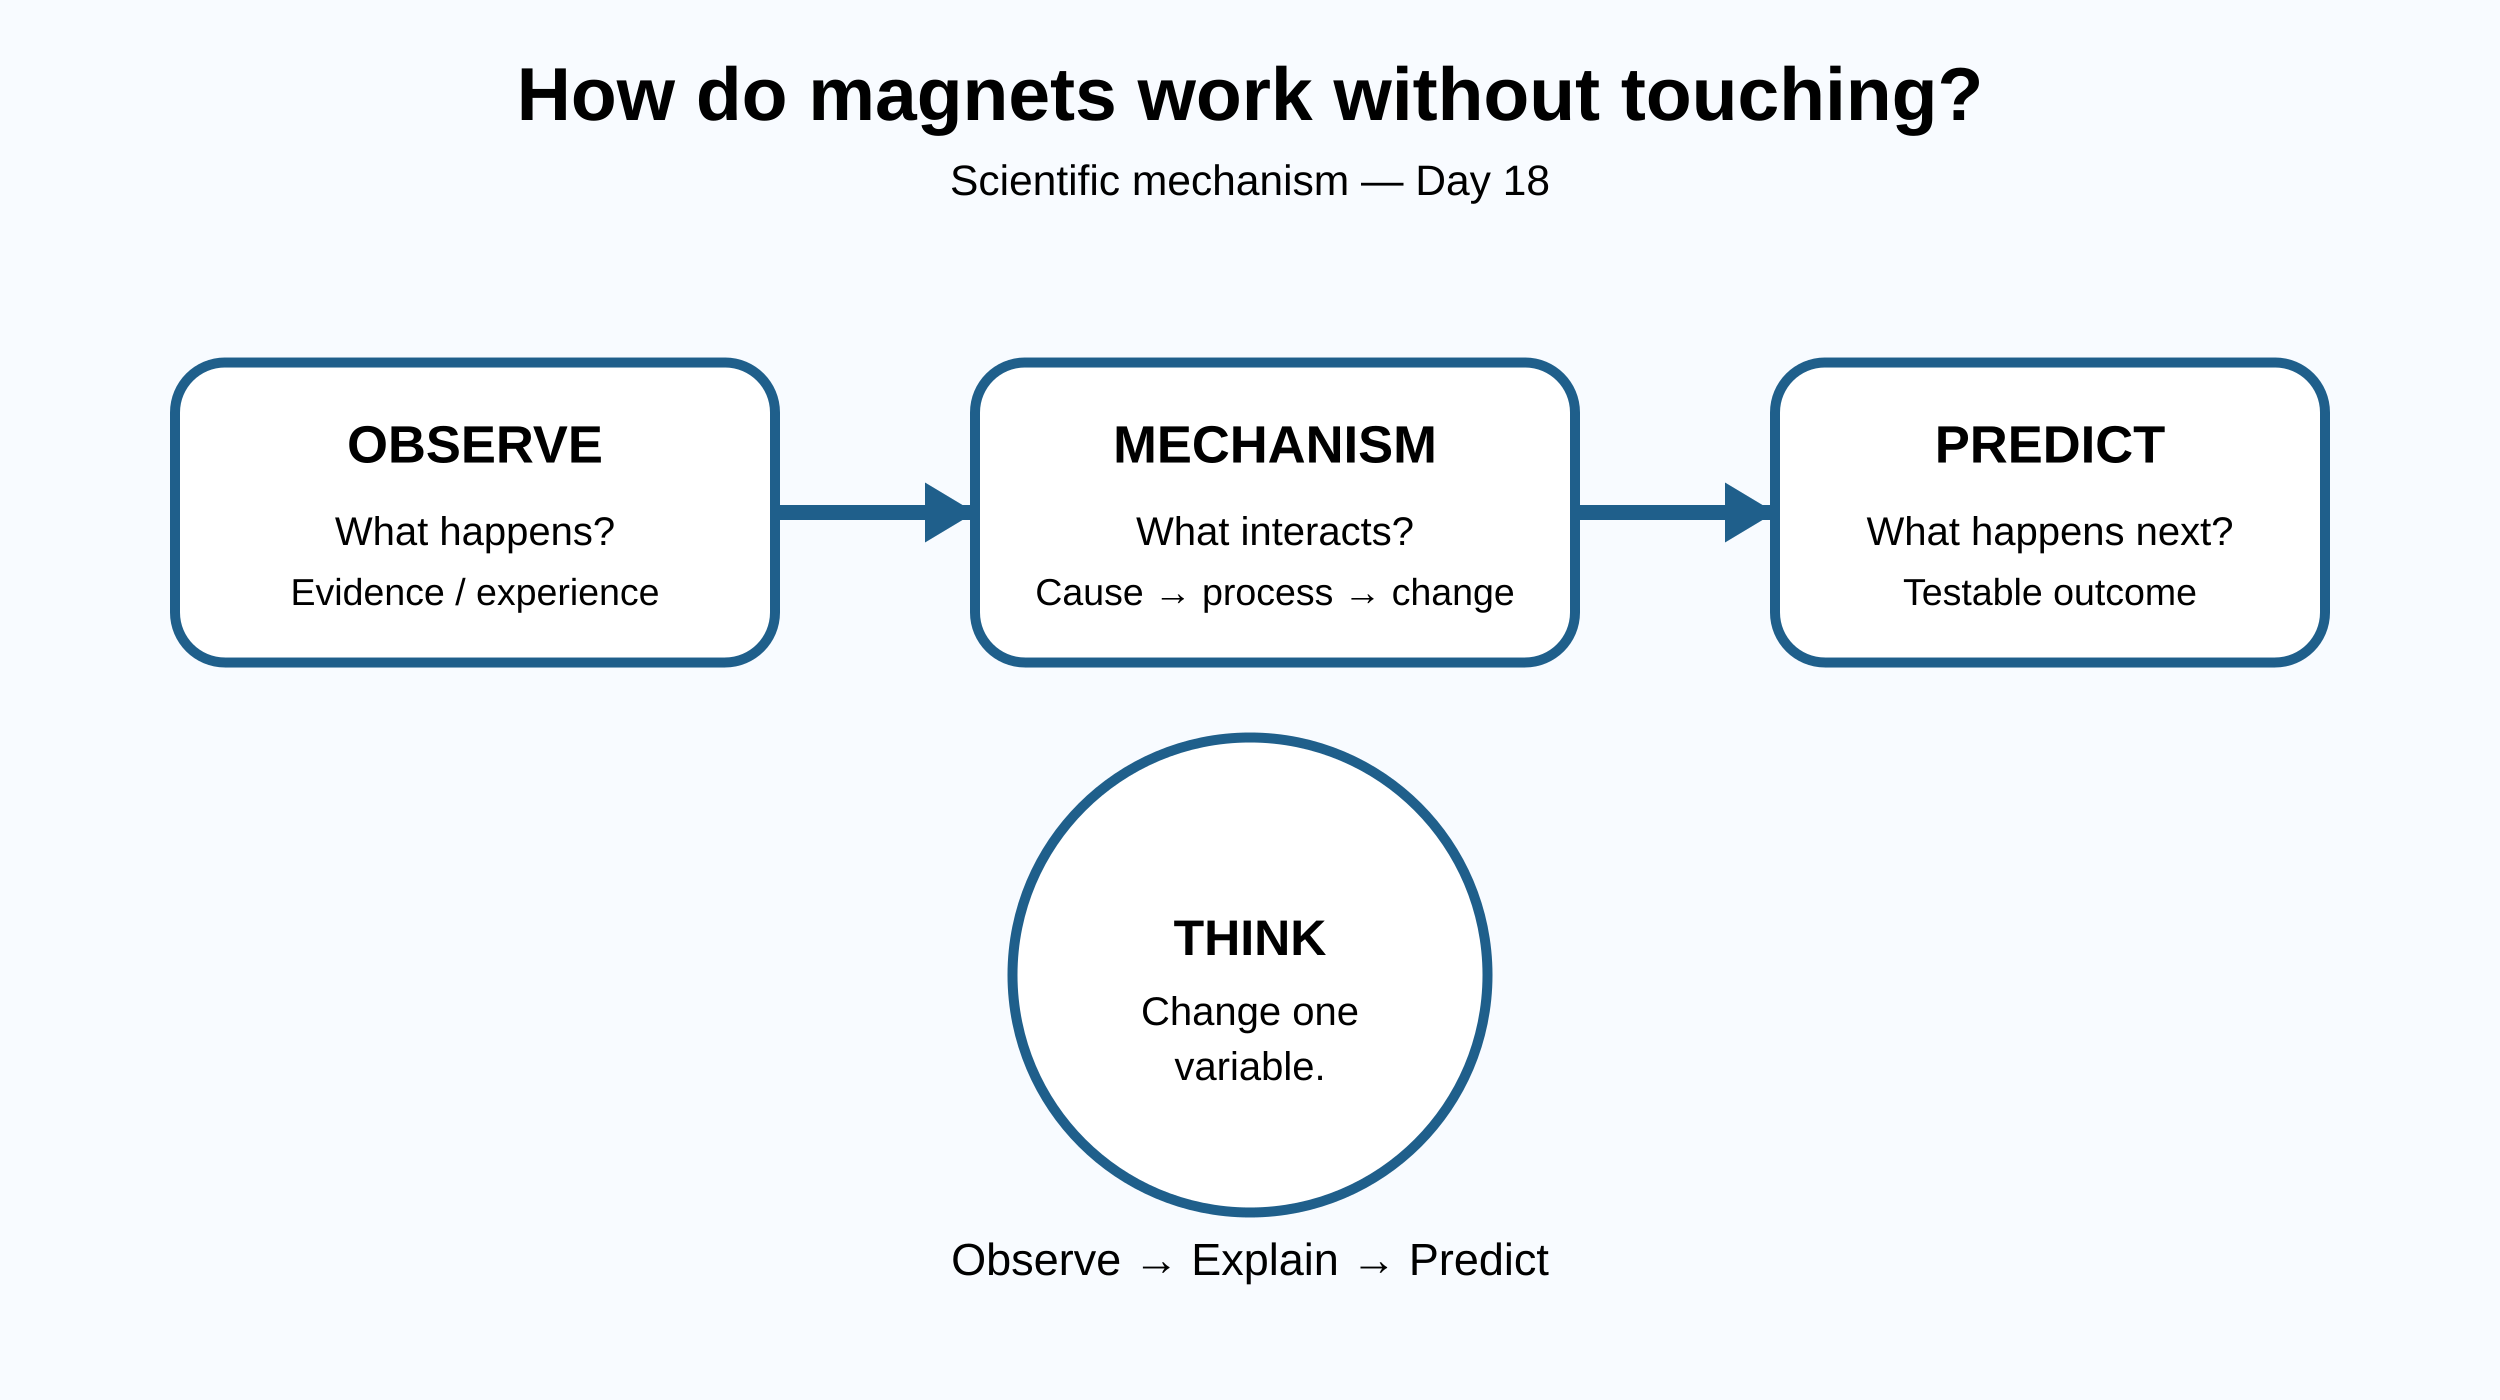
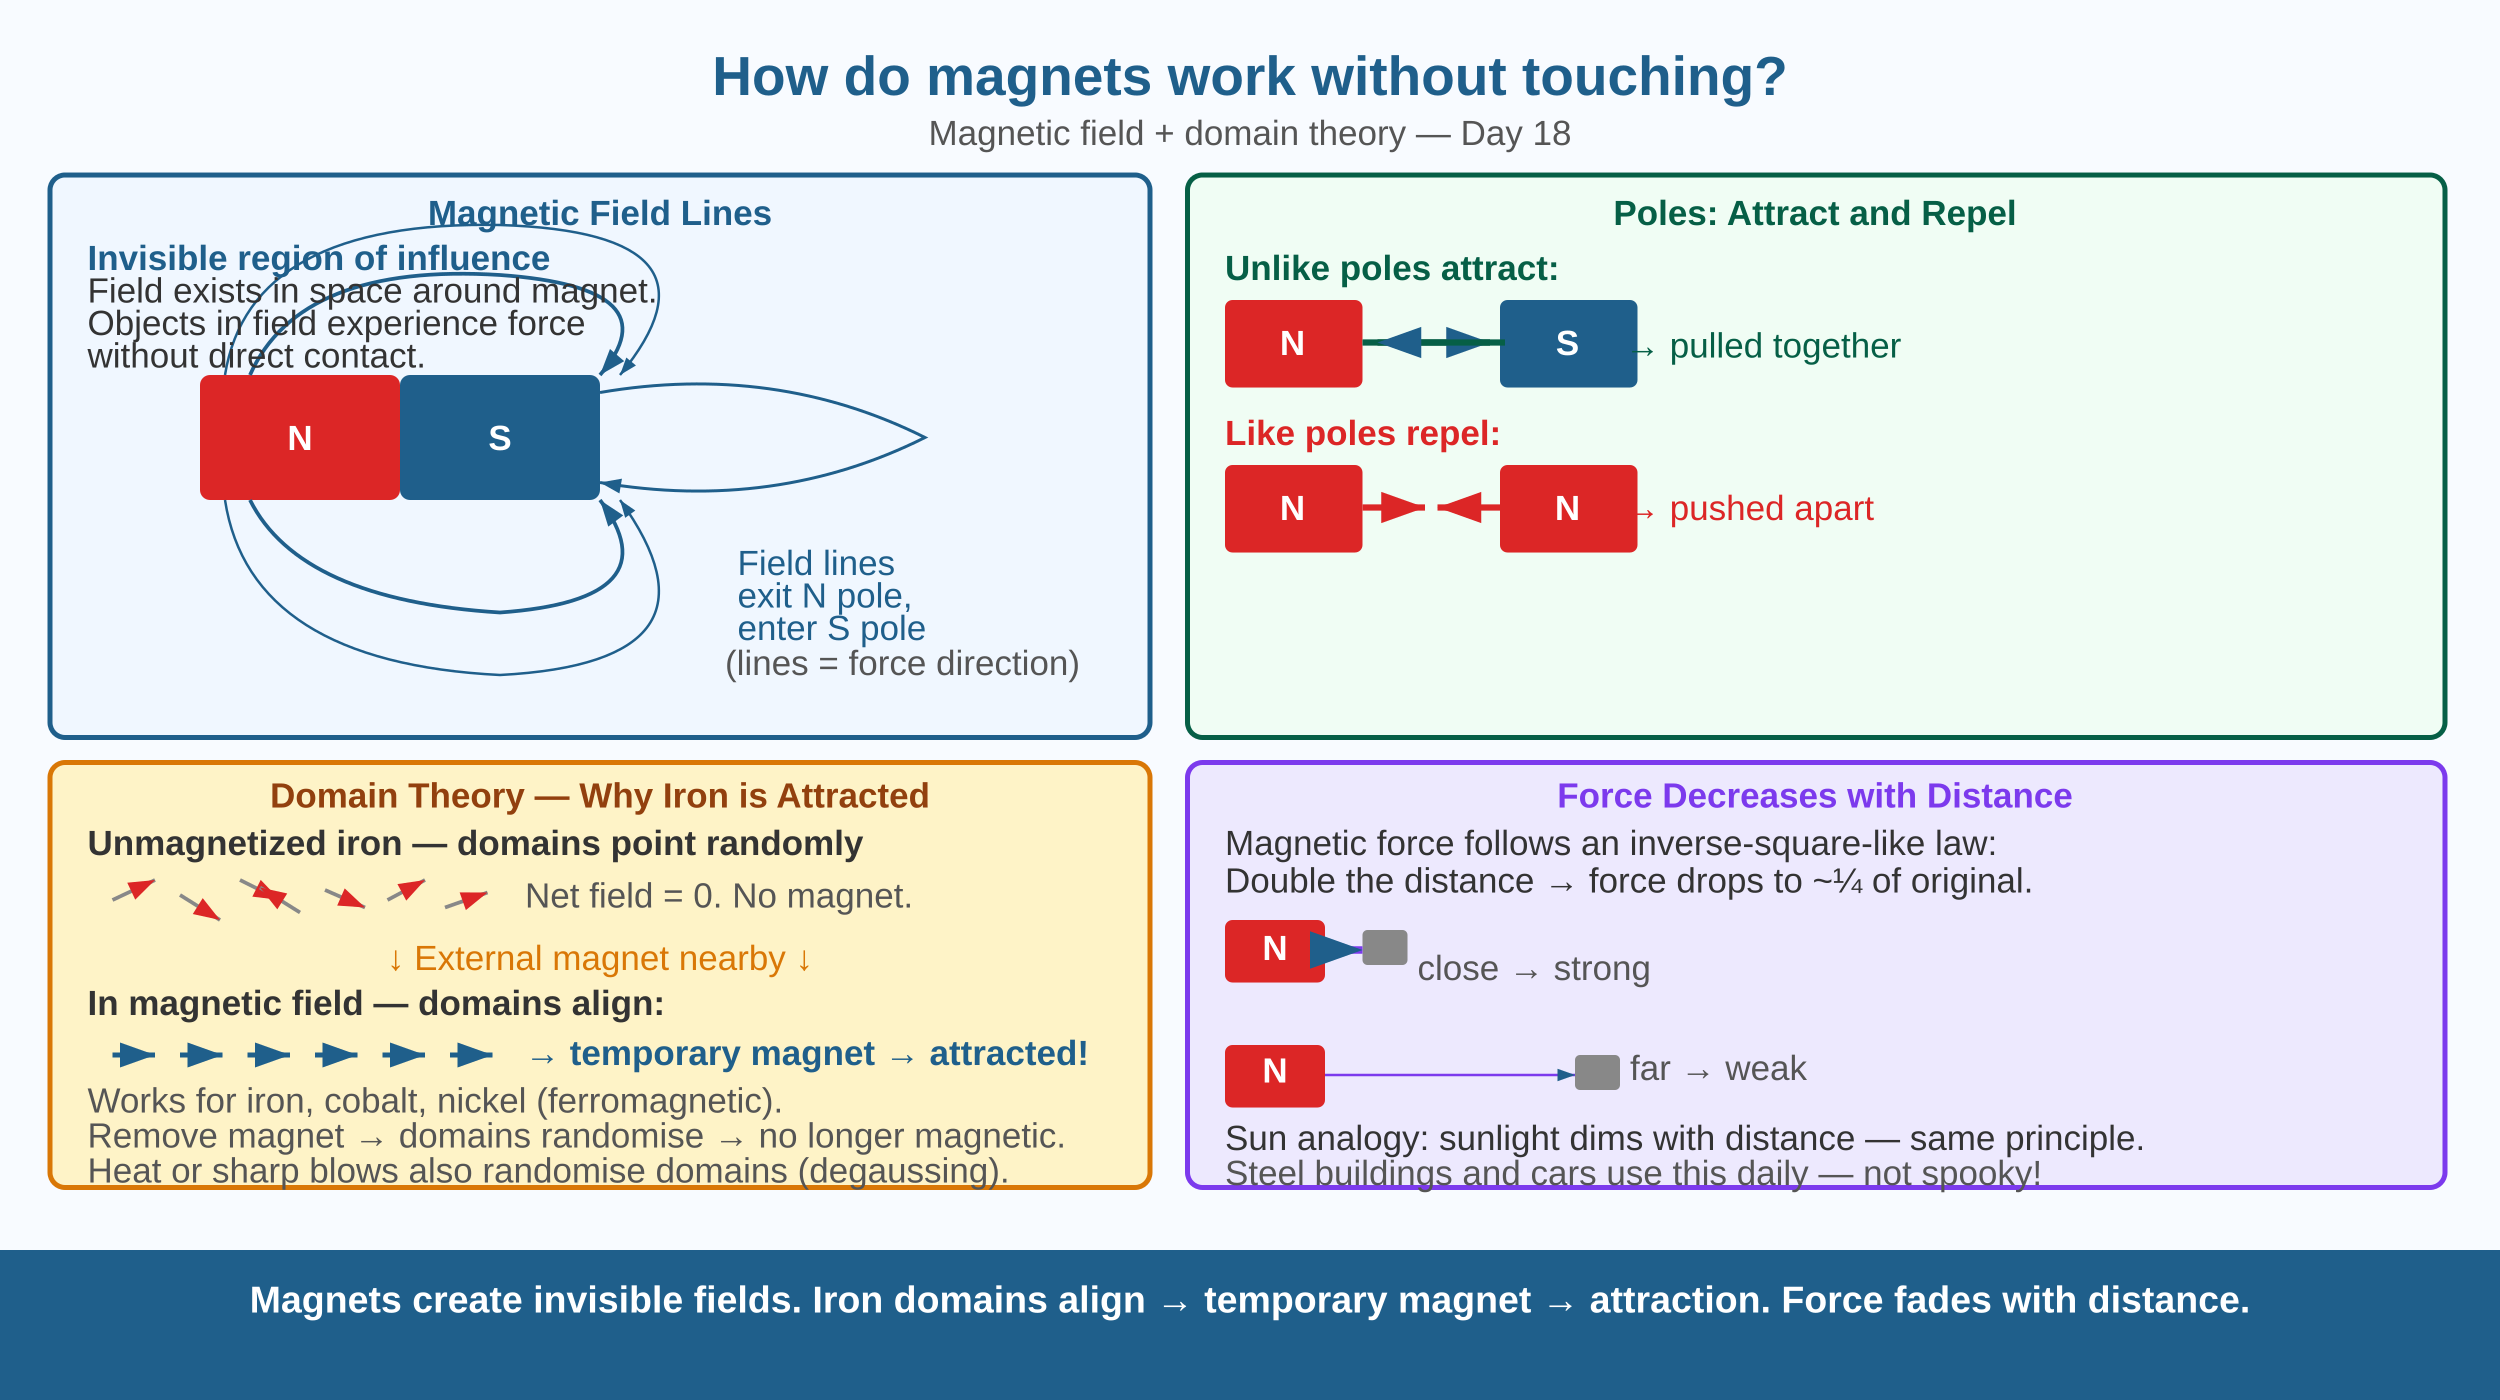
<svg xmlns="http://www.w3.org/2000/svg" width="1000" height="560" viewBox="0 0 1000 560">
+   <defs>
+     <marker id="fieldArr18" markerWidth="7" markerHeight="5" refX="7" refY="2.5" orient="auto">
+       <polygon points="0 0, 7 2.5, 0 5" fill="#1f5f8b" />
+     </marker>
+     <marker id="repArr18" markerWidth="7" markerHeight="5" refX="7" refY="2.5" orient="auto">
+       <polygon points="0 0, 7 2.5, 0 5" fill="#dc2626" />
+     </marker>
+   </defs>
  <rect width="1000" height="560" fill="#f8fbff" />
-   <text x="500" y="48" text-anchor="middle" font-family="Arial" font-size="30" font-weight="700">How do magnets work without touching?</text>
-   <text x="500" y="78" text-anchor="middle" font-family="Arial" font-size="17">Scientific mechanism — Day 18</text>
-   <rect x="70" y="145" width="240" height="120" rx="20" fill="white" stroke="#1f5f8b" stroke-width="4" />
-   <text x="190" y="185" text-anchor="middle" font-family="Arial" font-size="21" font-weight="700">OBSERVE</text>
-   <text x="190" y="218" text-anchor="middle" font-family="Arial" font-size="16">What happens?</text>
-   <text x="190" y="242" text-anchor="middle" font-family="Arial" font-size="15">Evidence / experience</text>
-   <line x1="310" y1="205" x2="390" y2="205" stroke="#1f5f8b" stroke-width="6" />
-   <polygon points="390,205 370,193 370,217" fill="#1f5f8b" />
-   <rect x="390" y="145" width="240" height="120" rx="20" fill="white" stroke="#1f5f8b" stroke-width="4" />
-   <text x="510" y="185" text-anchor="middle" font-family="Arial" font-size="21" font-weight="700">MECHANISM</text>
-   <text x="510" y="218" text-anchor="middle" font-family="Arial" font-size="16">What interacts?</text>
-   <text x="510" y="242" text-anchor="middle" font-family="Arial" font-size="15">Cause → process → change</text>
-   <line x1="630" y1="205" x2="710" y2="205" stroke="#1f5f8b" stroke-width="6" />
-   <polygon points="710,205 690,193 690,217" fill="#1f5f8b" />
-   <rect x="710" y="145" width="220" height="120" rx="20" fill="white" stroke="#1f5f8b" stroke-width="4" />
-   <text x="820" y="185" text-anchor="middle" font-family="Arial" font-size="21" font-weight="700">PREDICT</text>
-   <text x="820" y="218" text-anchor="middle" font-family="Arial" font-size="16">What happens next?</text>
-   <text x="820" y="242" text-anchor="middle" font-family="Arial" font-size="15">Testable outcome</text>
-   <circle cx="500" cy="390" r="95" fill="white" stroke="#1f5f8b" stroke-width="4" />
-   <text x="500" y="382" text-anchor="middle" font-family="Arial" font-size="20" font-weight="700">THINK</text>
-   <text x="500" y="410" text-anchor="middle" font-family="Arial" font-size="16">Change one</text>
-   <text x="500" y="432" text-anchor="middle" font-family="Arial" font-size="16">variable.</text>
-   <text x="500" y="510" text-anchor="middle" font-family="Arial" font-size="18">Observe → Explain → Predict</text>
+   <text x="500" y="38" text-anchor="middle" font-family="Arial" font-size="22" font-weight="700" fill="#1f5f8b">How do magnets work without touching?</text>
+   <text x="500" y="58" text-anchor="middle" font-family="Arial" font-size="14" fill="#555">Magnetic field + domain theory — Day 18</text>
+   <rect x="20" y="70" width="440" height="225" rx="6" fill="#f0f7ff" stroke="#1f5f8b" stroke-width="2" />
+   <text x="240" y="90" text-anchor="middle" font-family="Arial" font-size="14" font-weight="700" fill="#1f5f8b">Magnetic Field Lines</text>
+   <rect x="80" y="150" width="80" height="50" rx="4" fill="#dc2626" />
+   <text x="120" y="180" text-anchor="middle" font-family="Arial" font-size="14" font-weight="700" fill="white">N</text>
+   <rect x="160" y="150" width="80" height="50" rx="4" fill="#1f5f8b" />
+   <text x="200" y="180" text-anchor="middle" font-family="Arial" font-size="14" font-weight="700" fill="white">S</text>
+   <path d="M100,150 Q120,105 200,110 Q270,115 240,150" fill="none" stroke="#1f5f8b" stroke-width="1.5" marker-end="url(#fieldArr18)" />
+   <path d="M90,150 Q100,88 200,90 Q295,93 248,150" fill="none" stroke="#1f5f8b" stroke-width="1" marker-end="url(#fieldArr18)" />
+   <path d="M100,200 Q120,240 200,245 Q270,240 240,200" fill="none" stroke="#1f5f8b" stroke-width="1.5" marker-end="url(#fieldArr18)" />
+   <path d="M90,200 Q100,265 200,270 Q295,265 248,200" fill="none" stroke="#1f5f8b" stroke-width="1" marker-end="url(#fieldArr18)" />
+   <path d="M240,157 Q310,145 370,175 Q310,205 240,193" fill="none" stroke="#1f5f8b" stroke-width="1.2" marker-end="url(#fieldArr18)" />
+   <text x="295" y="230" font-family="Arial" font-size="14" fill="#1f5f8b">Field lines</text>
+   <text x="295" y="243" font-family="Arial" font-size="14" fill="#1f5f8b">exit N pole,</text>
+   <text x="295" y="256" font-family="Arial" font-size="14" fill="#1f5f8b">enter S pole</text>
+   <text x="290" y="270" font-family="Arial" font-size="14" fill="#555">(lines = force direction)</text>
+   <text x="35" y="108" font-family="Arial" font-size="14" fill="#1f5f8b" font-weight="700">Invisible region of influence</text>
+   <text x="35" y="121" font-family="Arial" font-size="14" fill="#333">Field exists in space around magnet.</text>
+   <text x="35" y="134" font-family="Arial" font-size="14" fill="#333">Objects in field experience force</text>
+   <text x="35" y="147" font-family="Arial" font-size="14" fill="#333">without direct contact.</text>
+   <rect x="20" y="305" width="440" height="170" rx="6" fill="#fef3c7" stroke="#d97706" stroke-width="2" />
+   <text x="240" y="323" text-anchor="middle" font-family="Arial" font-size="14" font-weight="700" fill="#92400e">Domain Theory — Why Iron is Attracted</text>
+   <text x="35" y="342" font-family="Arial" font-size="14" fill="#333" font-weight="700">Unmagnetized iron — domains point randomly</text>
+   <line x1="45" y1="360" x2="62" y2="352" stroke="#888" stroke-width="1.5" marker-end="url(#repArr18)" />
+   <line x1="72" y1="358" x2="88" y2="368" stroke="#888" stroke-width="1.5" marker-end="url(#repArr18)" />
+   <line x1="96" y1="352" x2="112" y2="360" stroke="#888" stroke-width="1.5" marker-end="url(#repArr18)" />
+   <line x1="120" y1="365" x2="104" y2="355" stroke="#888" stroke-width="1.5" marker-end="url(#repArr18)" />
+   <line x1="130" y1="356" x2="146" y2="363" stroke="#888" stroke-width="1.5" marker-end="url(#repArr18)" />
+   <line x1="155" y1="360" x2="170" y2="352" stroke="#888" stroke-width="1.5" marker-end="url(#repArr18)" />
+   <line x1="178" y1="363" x2="195" y2="357" stroke="#888" stroke-width="1.5" marker-end="url(#repArr18)" />
+   <text x="210" y="363" font-family="Arial" font-size="14" fill="#555">Net field = 0. No magnet.</text>
+   <text x="240" y="388" text-anchor="middle" font-family="Arial" font-size="14" fill="#d97706">↓ External magnet nearby ↓</text>
+   <text x="35" y="406" font-family="Arial" font-size="14" fill="#333" font-weight="700">In magnetic field — domains align:</text>
+   <line x1="45" y1="422" x2="62" y2="422" stroke="#1f5f8b" stroke-width="2" marker-end="url(#fieldArr18)" />
+   <line x1="72" y1="422" x2="89" y2="422" stroke="#1f5f8b" stroke-width="2" marker-end="url(#fieldArr18)" />
+   <line x1="99" y1="422" x2="116" y2="422" stroke="#1f5f8b" stroke-width="2" marker-end="url(#fieldArr18)" />
+   <line x1="126" y1="422" x2="143" y2="422" stroke="#1f5f8b" stroke-width="2" marker-end="url(#fieldArr18)" />
+   <line x1="153" y1="422" x2="170" y2="422" stroke="#1f5f8b" stroke-width="2" marker-end="url(#fieldArr18)" />
+   <line x1="180" y1="422" x2="197" y2="422" stroke="#1f5f8b" stroke-width="2" marker-end="url(#fieldArr18)" />
+   <text x="210" y="426" font-family="Arial" font-size="14" fill="#1f5f8b" font-weight="700">→ temporary magnet → attracted!</text>
+   <text x="35" y="445" font-family="Arial" font-size="14" fill="#555">Works for iron, cobalt, nickel (ferromagnetic).</text>
+   <text x="35" y="459" font-family="Arial" font-size="14" fill="#555">Remove magnet → domains randomise → no longer magnetic.</text>
+   <text x="35" y="473" font-family="Arial" font-size="14" fill="#555">Heat or sharp blows also randomise domains (degaussing).</text>
+   <rect x="475" y="70" width="503" height="225" rx="6" fill="#f0fdf4" stroke="#065f46" stroke-width="2" />
+   <text x="726" y="90" text-anchor="middle" font-family="Arial" font-size="14" font-weight="700" fill="#065f46">Poles: Attract and Repel</text>
+   <text x="490" y="112" font-family="Arial" font-size="14" font-weight="700" fill="#065f46">Unlike poles attract:</text>
+   <rect x="490" y="120" width="55" height="35" rx="3" fill="#dc2626" />
+   <text x="517" y="142" text-anchor="middle" font-family="Arial" font-size="14" font-weight="700" fill="white">N</text>
+   <rect x="600" y="120" width="55" height="35" rx="3" fill="#1f5f8b" />
+   <text x="627" y="142" text-anchor="middle" font-family="Arial" font-size="14" font-weight="700" fill="white">S</text>
+   <line x1="545" y1="137" x2="596" y2="137" stroke="#065f46" stroke-width="2.5" marker-end="url(#fieldArr18)" />
+   <line x1="602" y1="137" x2="551" y2="137" stroke="#065f46" stroke-width="2.5" marker-end="url(#fieldArr18)" />
+   <text x="650" y="143" font-family="Arial" font-size="14" fill="#065f46">→ pulled together</text>
+   <text x="490" y="178" font-family="Arial" font-size="14" font-weight="700" fill="#dc2626">Like poles repel:</text>
+   <rect x="490" y="186" width="55" height="35" rx="3" fill="#dc2626" />
+   <text x="517" y="208" text-anchor="middle" font-family="Arial" font-size="14" font-weight="700" fill="white">N</text>
+   <rect x="600" y="186" width="55" height="35" rx="3" fill="#dc2626" />
+   <text x="627" y="208" text-anchor="middle" font-family="Arial" font-size="14" font-weight="700" fill="white">N</text>
+   <line x1="545" y1="203" x2="570" y2="203" stroke="#dc2626" stroke-width="2.5" marker-end="url(#repArr18)" />
+   <line x1="600" y1="203" x2="575" y2="203" stroke="#dc2626" stroke-width="2.5" marker-end="url(#repArr18)" />
+   <text x="650" y="208" font-family="Arial" font-size="14" fill="#dc2626">→ pushed apart</text>
+   <rect x="475" y="305" width="503" height="170" rx="6" fill="#ede9fe" stroke="#7c3aed" stroke-width="2" />
+   <text x="726" y="323" text-anchor="middle" font-family="Arial" font-size="14" font-weight="700" fill="#7c3aed">Force Decreases with Distance</text>
+   <text x="490" y="342" font-family="Arial" font-size="14" fill="#333">Magnetic force follows an inverse-square-like law:</text>
+   <text x="490" y="357" font-family="Arial" font-size="14" fill="#333">Double the distance → force drops to ~¼ of original.</text>
+   <rect x="490" y="368" width="40" height="25" rx="3" fill="#dc2626" />
+   <text x="510" y="384" text-anchor="middle" font-family="Arial" font-size="14" font-weight="700" fill="white">N</text>
+   <rect x="545" y="372" width="18" height="14" rx="2" fill="#888" />
+   <line x1="530" y1="380" x2="545" y2="380" stroke="#7c3aed" stroke-width="3" marker-end="url(#fieldArr18)" />
+   <text x="567" y="392" font-family="Arial" font-size="14" fill="#555">close → strong</text>
+   <rect x="490" y="418" width="40" height="25" rx="3" fill="#dc2626" />
+   <text x="510" y="433" text-anchor="middle" font-family="Arial" font-size="14" font-weight="700" fill="white">N</text>
+   <rect x="630" y="422" width="18" height="14" rx="2" fill="#888" />
+   <line x1="530" y1="430" x2="630" y2="430" stroke="#7c3aed" stroke-width="1" marker-end="url(#fieldArr18)" />
+   <text x="652" y="432" font-family="Arial" font-size="14" fill="#555">far → weak</text>
+   <text x="490" y="460" font-family="Arial" font-size="14" fill="#333">Sun analogy: sunlight dims with distance — same principle.</text>
+   <text x="490" y="474" font-family="Arial" font-size="14" fill="#555">Steel buildings and cars use this daily — not spooky!</text>
+   <rect x="0" y="500" width="1000" height="60" fill="#1f5f8b" />
+   <text x="500" y="525" text-anchor="middle" font-family="Arial" font-size="15" font-weight="700" fill="white">Magnets create invisible fields. Iron domains align → temporary magnet → attraction. Force fades with distance.</text>
</svg>
